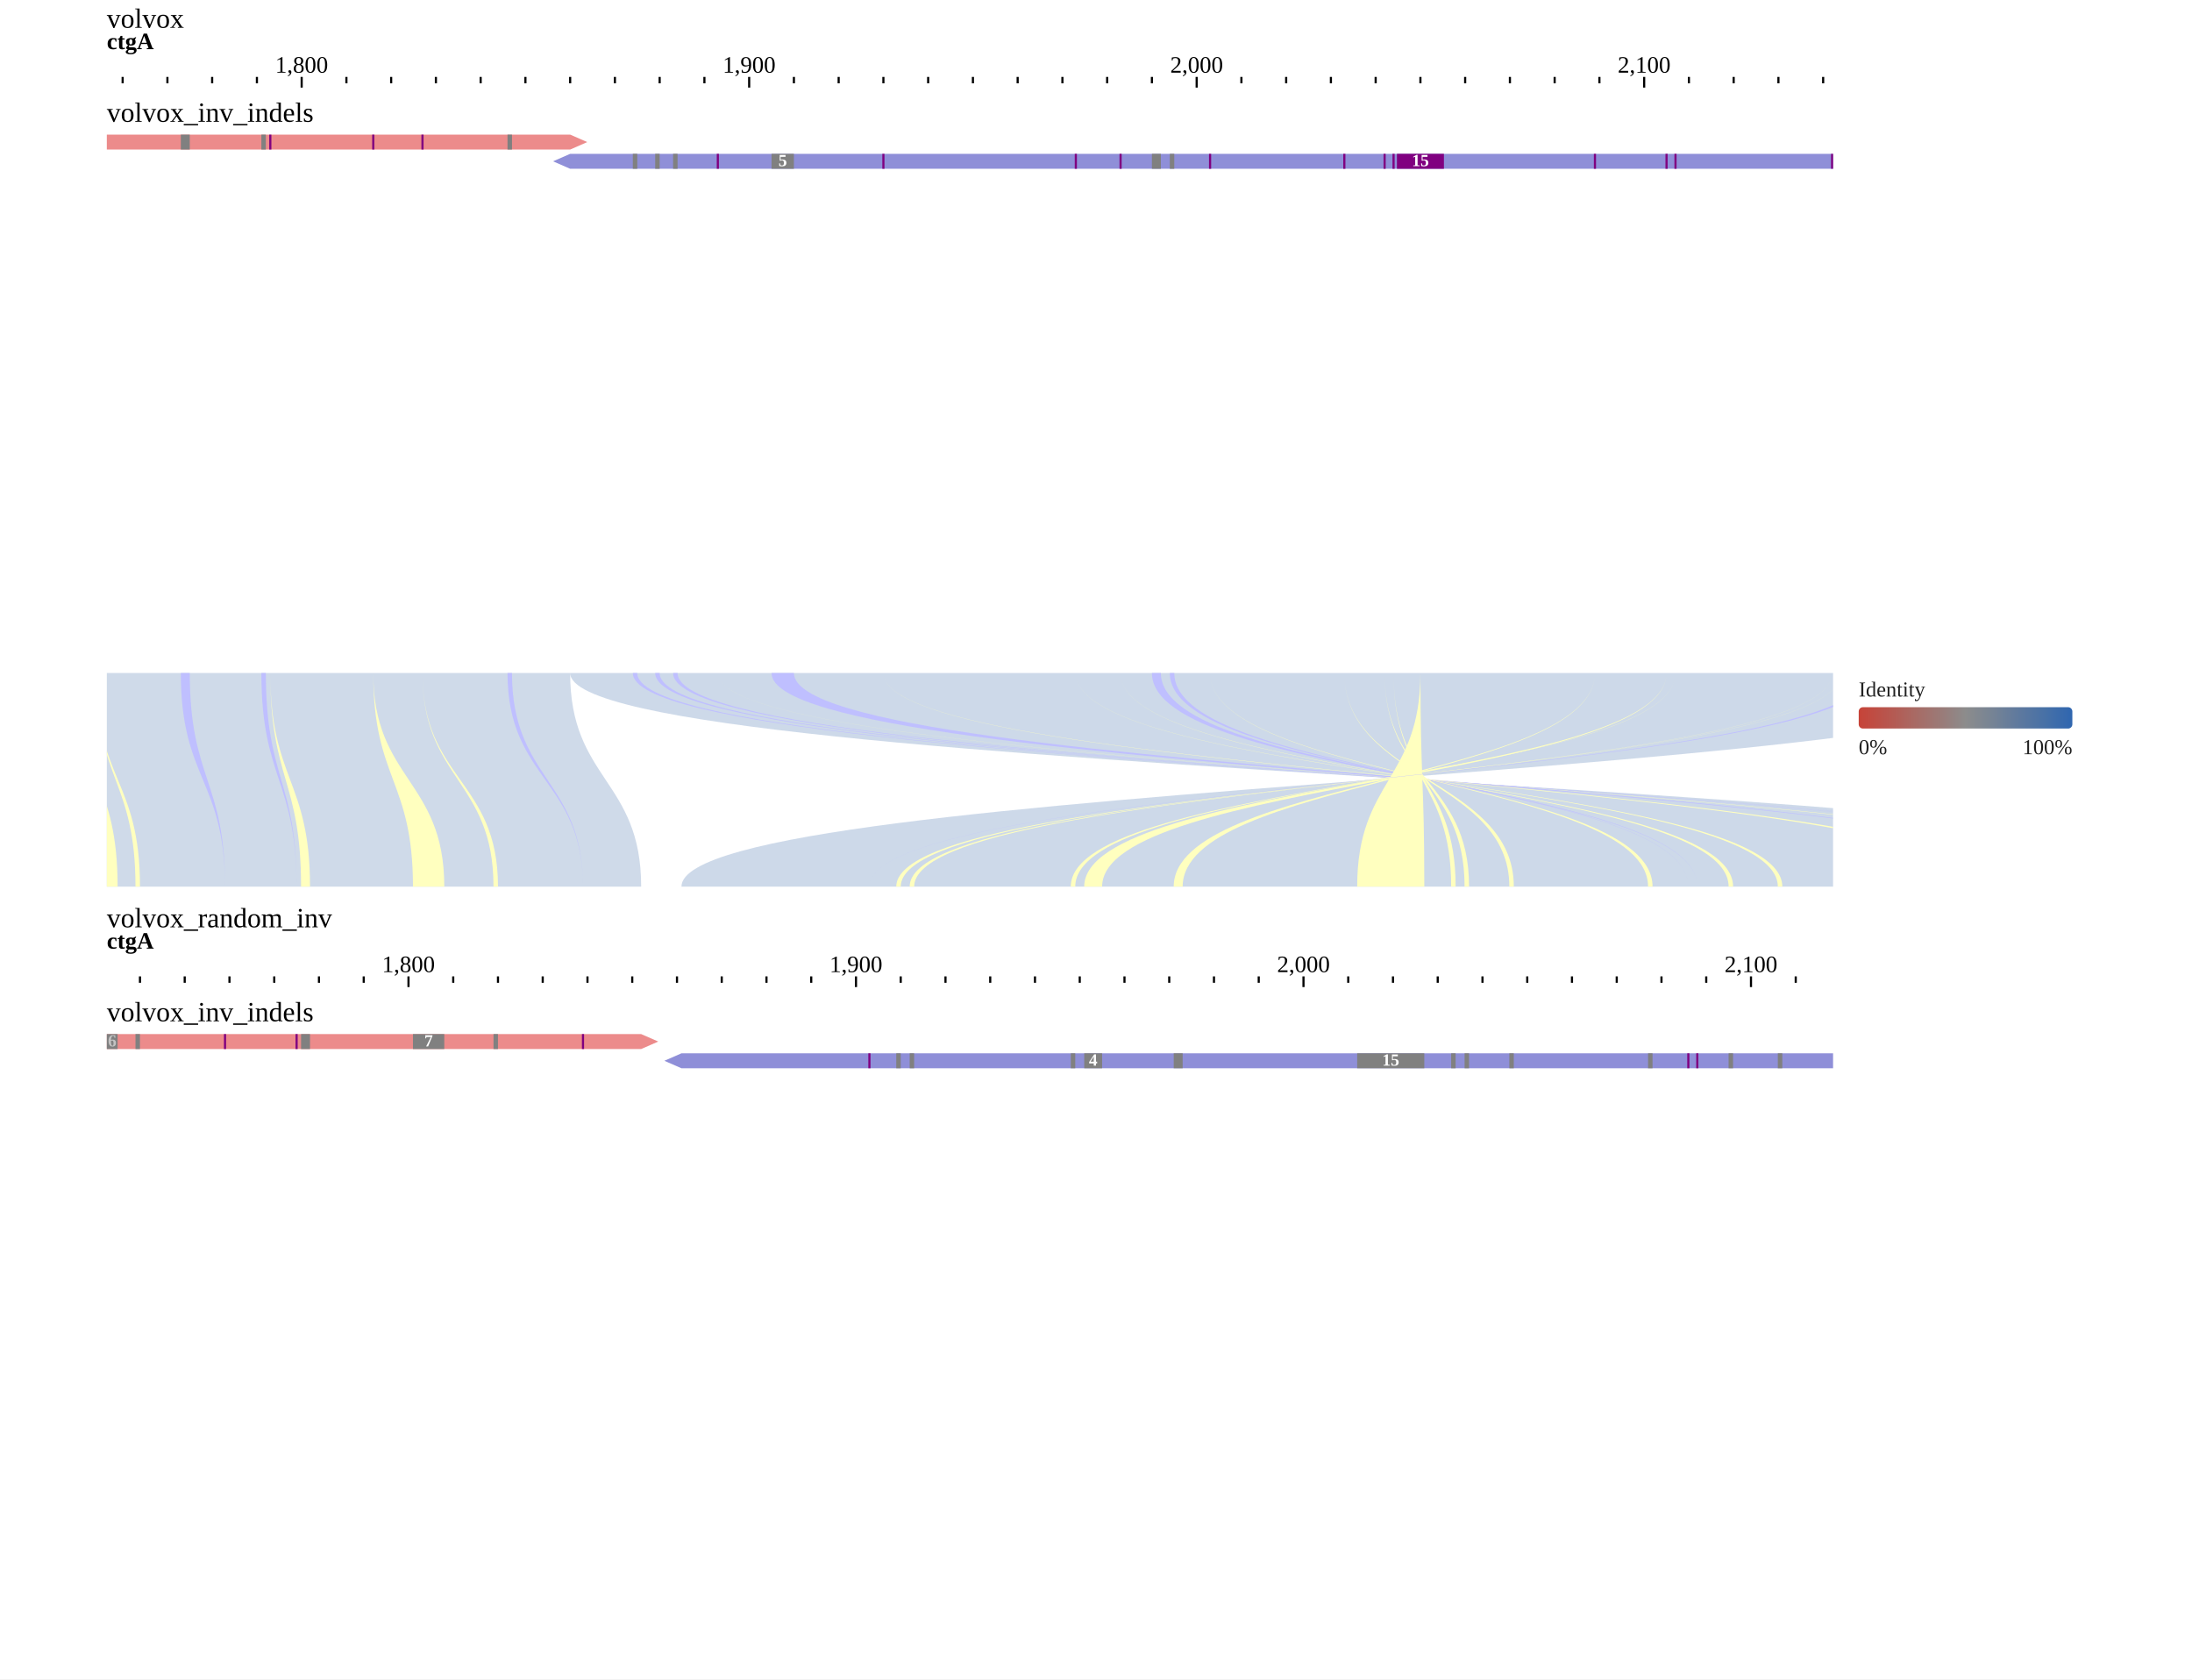
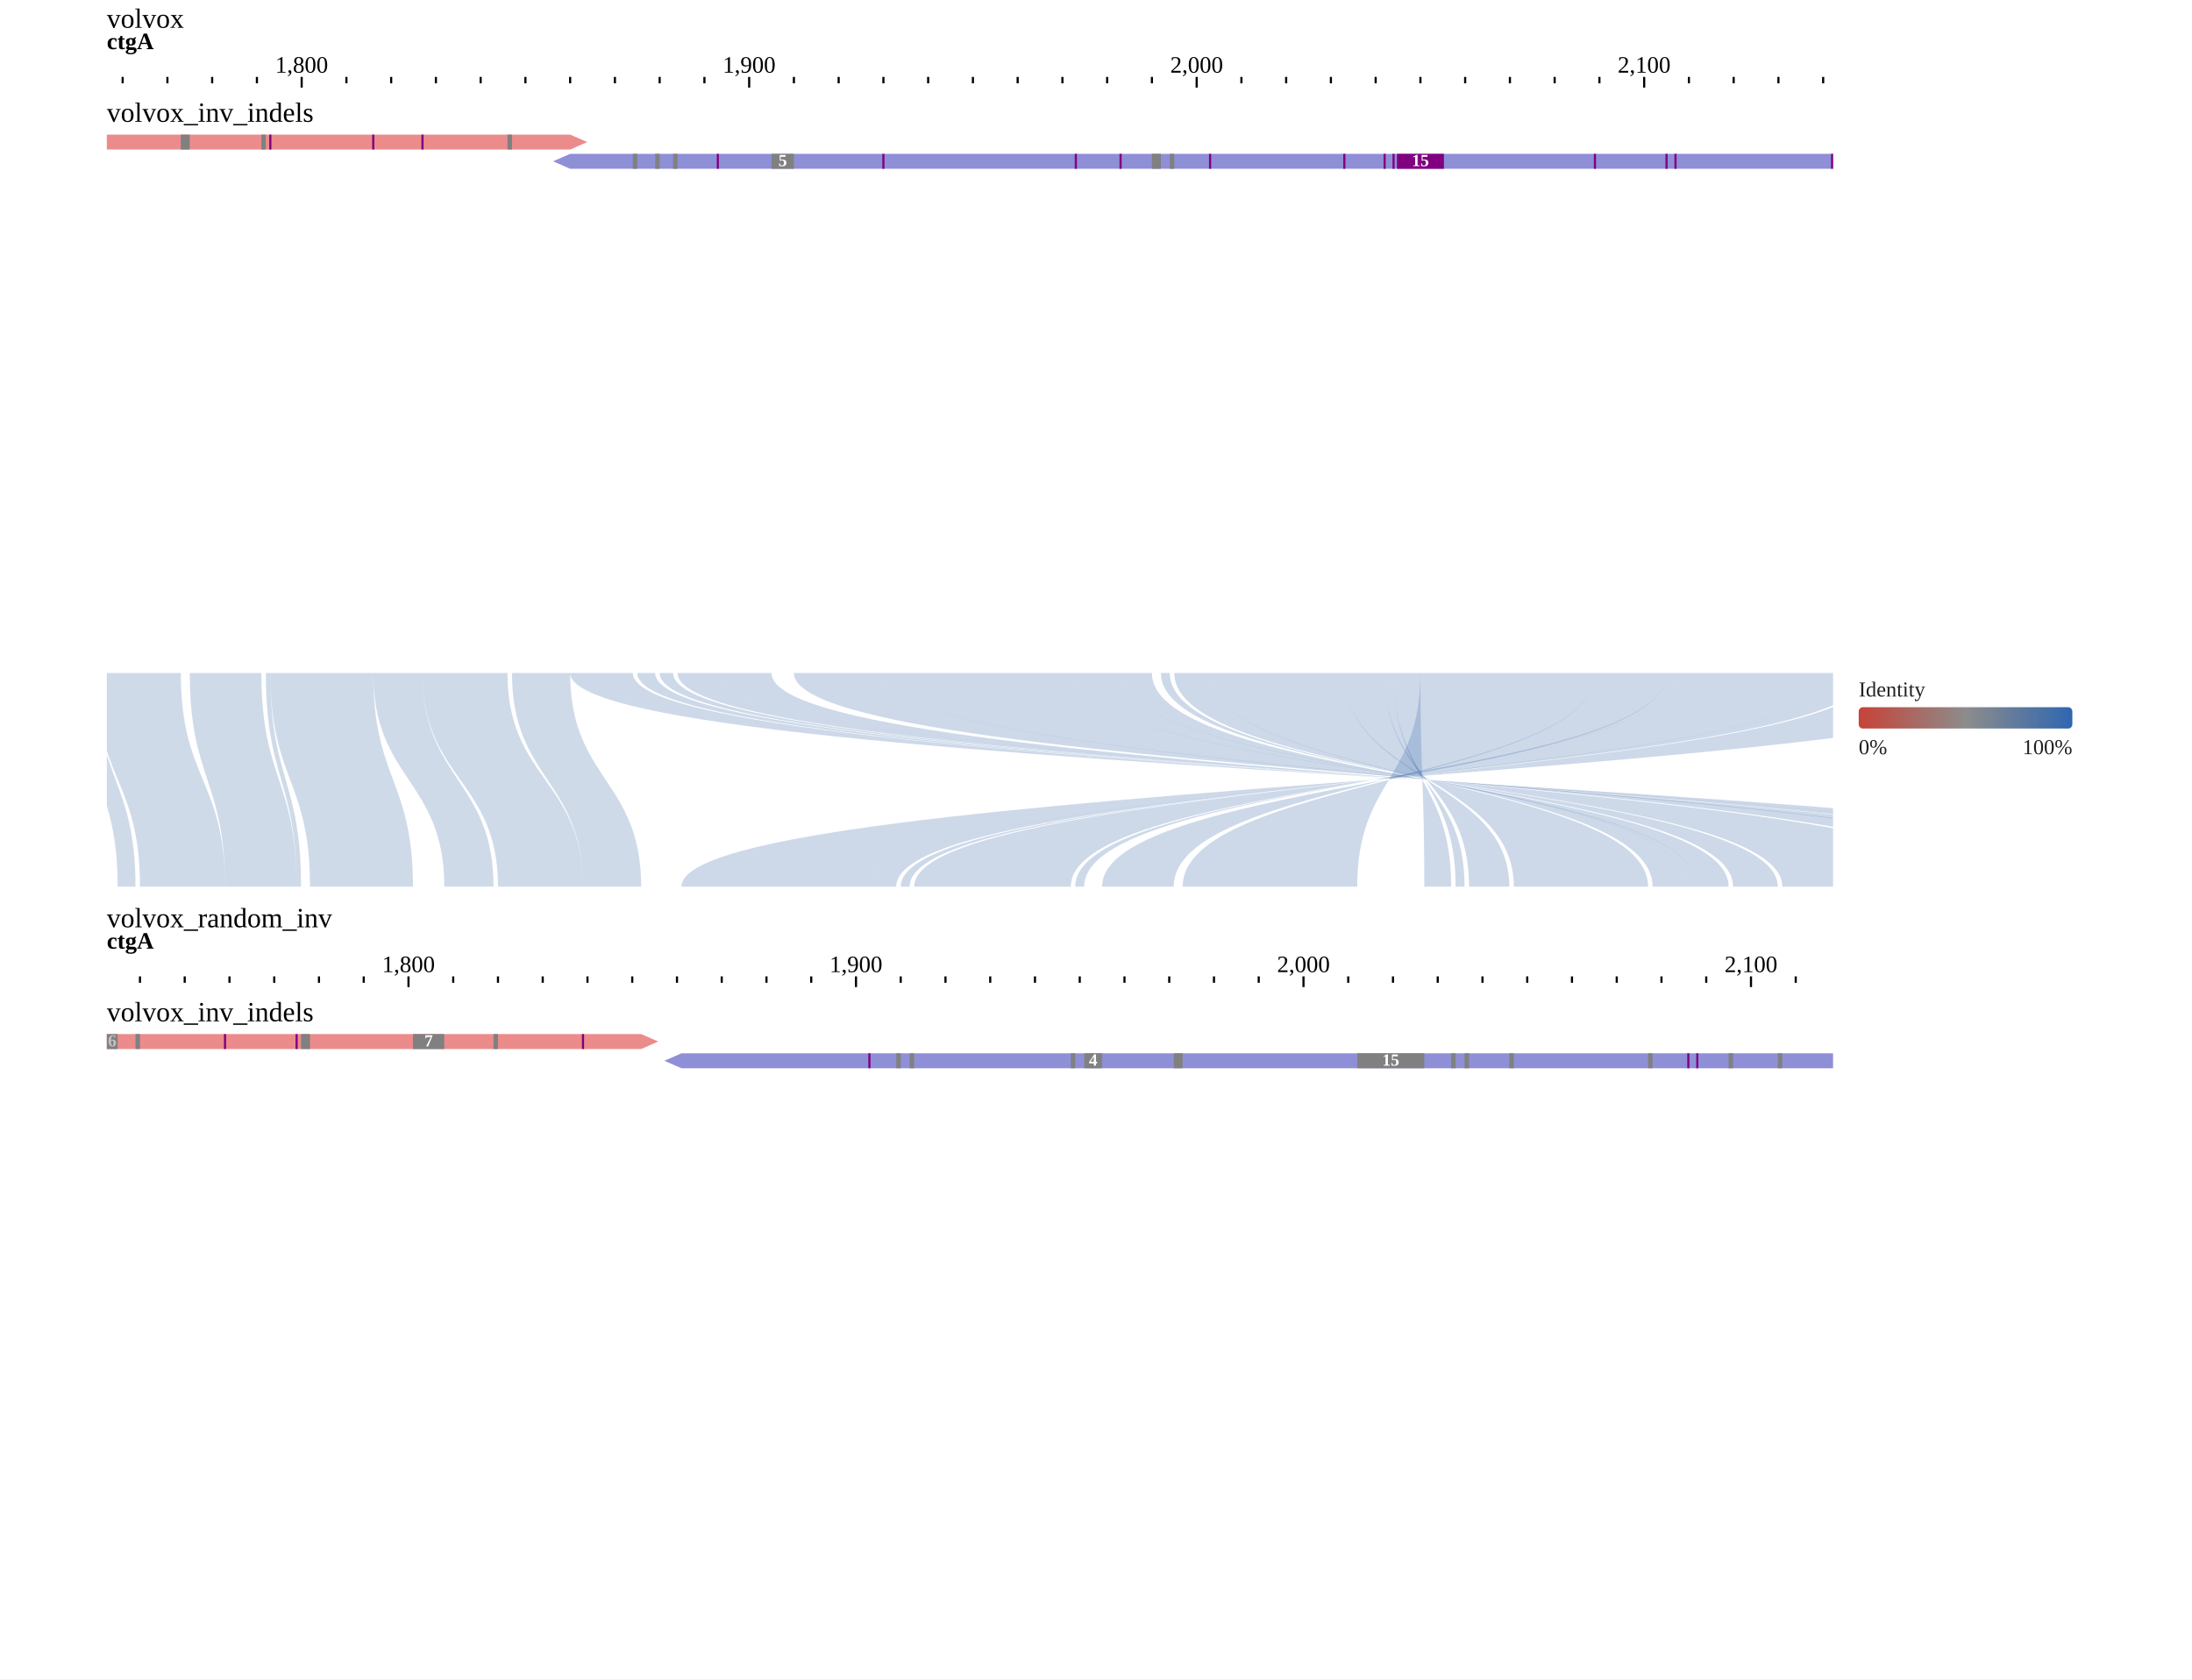
<svg xmlns="http://www.w3.org/2000/svg" width="1026" height="786" viewBox="0 0 1026 786">
  <rect width="1026" height="786" fill="#ffffff" />
  <g transform="translate(0 0)">
    <g transform="translate(50 13)">
      <g transform="translate(0)">
        <text x="0" y="0" font-size="13" fill="#000000">volvox</text>
        <defs>
          <clipPath id="ruler-clip-0-0">
            <rect x="0" y="0" width="808" height="30" />
          </clipPath>
        </defs>
        <g clip-path="url(#ruler-clip-0-0)">
          <path d="M-327.73 23V28M-118.27 23V28M91.2 23V28M300.66 23V28M510.12 23V28M719.58 23V28M929.04 23V28M-474.35 23V26M-453.4 23V26M-432.46 23V26M-411.51 23V26M-390.56 23V26M-369.62 23V26M-348.67 23V26M-306.78 23V26M-285.83 23V26M-264.89 23V26M-243.94 23V26M-223 23V26M-202.05 23V26M-181.1 23V26M-160.16 23V26M-139.21 23V26M-97.32 23V26M-76.37 23V26M-55.43 23V26M-34.48 23V26M-13.54 23V26M7.41 23V26M28.36 23V26M49.3 23V26M70.25 23V26M112.14 23V26M133.09 23V26M154.03 23V26M174.98 23V26M195.93 23V26M216.87 23V26M237.82 23V26M258.76 23V26M279.71 23V26M321.6 23V26M342.55 23V26M363.49 23V26M384.44 23V26M405.39 23V26M426.33 23V26M447.28 23V26M468.22 23V26M489.17 23V26M531.06 23V26M552.01 23V26M572.95 23V26M593.9 23V26M614.85 23V26M635.79 23V26M656.74 23V26M677.68 23V26M698.63 23V26M740.52 23V26M761.47 23V26M782.42 23V26M803.36 23V26M824.31 23V26M845.25 23V26M866.2 23V26M887.15 23V26M908.09 23V26M949.98 23V26M970.93 23V26M991.88 23V26M1012.82 23V26M1033.77 23V26M1054.71 23V26M1075.66 23V26M1096.61 23V26M1117.55 23V26" stroke-width="1" stroke="#000000" fill="none" />
          <text x="91.2" y="21" text-anchor="middle" font-size="11" fill="#000000">1,800</text>
          <text x="300.66" y="21" text-anchor="middle" font-size="11" fill="#000000">1,900</text>
          <text x="510.12" y="21" text-anchor="middle" font-size="11" fill="#000000">2,000</text>
          <text x="719.58" y="21" text-anchor="middle" font-size="11" fill="#000000">2,100</text>
          <g transform="translate(0 0)">
            <defs>
              <clipPath id="reflabel-0-0-volvox:ctgA:1528:1910:0">
                <rect x="0" y="0" width="1122.84" height="13" />
              </clipPath>
            </defs>
            <g clip-path="url(#reflabel-0-0-volvox:ctgA:1528:1910:0)">
              <text x="0" y="10" font-size="11" font-weight="bold" fill="#000000">ctgA</text>
            </g>
          </g>
        </g>
      </g>
      <g transform="translate(0 30)">
        <g transform="translate(0 0)">
          <defs>
            <clipPath id="track-clip-0-0-volvox_inv_indels">
              <rect x="-50" y="20" width="858" height="250" />
            </clipPath>
          </defs>
          <g clip-path="url(#track-clip-0-0-volvox_inv_indels)">
            <g transform="translate(0 20)">
              <defs>
                <clipPath id="display-clip-0-0-0-0">
                  <rect x="0" y="0" width="808" height="250" />
                </clipPath>
              </defs>
              <g clip-path="url(#display-clip-0-0-0-0)">
                <g>
                  <clipPath id="svgcanvas-clip-0">
                    <path d="M0,0h808v250h-808Z" />
                  </clipPath>
                  <g clip-path="url(#svgcanvas-clip-0)">
                    <clipPath id="svgcanvas-clip-1">
                      <path d="M0,0h808v18h-808Z" />
                    </clipPath>
                    <g clip-path="url(#svgcanvas-clip-1)">
                      <path d="M956.27,0L30251.42,0L30259.42,3.5L30251.42,7L956.27,7Z" fill="rgb(236,139,139)" stroke="none" />
                      <path d="M-3677,0L216.87,0L224.87,3.5L216.87,7L-3677,7Z" fill="rgb(236,139,139)" stroke="none" />
                      <path d="M914.38,9L216.87,9L208.87,12.5L216.87,16L914.38,16Z" fill="rgb(143,143,216)" stroke="none" />
                      <rect x="1090.32" y="0" width="2.09" height="7" fill="rgb(128,128,128)" />
                      <rect x="1153.16" y="0" width="4.19" height="7" fill="rgb(128,128,128)" />
                      <rect x="-340.29" y="0" width="2.09" height="7" fill="rgb(128,128,128)" />
                      <rect x="-329.82" y="0" width="2.09" height="7" fill="rgb(128,128,128)" />
                      <rect x="-292.12" y="0" width="2.09" height="7" fill="rgb(128,128,128)" />
                      <rect x="-248.13" y="0" width="2.09" height="7" fill="rgb(128,128,128)" />
                      <rect x="-220.9" y="0" width="10.47" height="7" fill="rgb(128,128,128)" />
                      <rect x="-189.48" y="0" width="2.09" height="7" fill="rgb(128,128,128)" />
                      <rect x="-183.2" y="0" width="2.09" height="7" fill="rgb(128,128,128)" />
                      <rect x="-118.27" y="0" width="2.09" height="7" fill="rgb(128,128,128)" />
                      <rect x="34.64" y="0" width="4.19" height="7" fill="rgb(128,128,128)" />
                      <rect x="72.34" y="0" width="2.09" height="7" fill="rgb(128,128,128)" />
                      <rect x="187.55" y="0" width="2.09" height="7" fill="rgb(128,128,128)" />
                      <rect x="246.2" y="9" width="2.09" height="7" fill="rgb(128,128,128)" />
                      <rect x="256.67" y="9" width="2.09" height="7" fill="rgb(128,128,128)" />
                      <rect x="265.05" y="9" width="2.09" height="7" fill="rgb(128,128,128)" />
                      <rect x="311.13" y="9" width="10.47" height="7" fill="rgb(128,128,128)" />
                      <rect x="489.17" y="9" width="4.19" height="7" fill="rgb(128,128,128)" />
                      <rect x="497.55" y="9" width="2.09" height="7" fill="rgb(128,128,128)" />
                      <rect x="824.31" y="9" width="2.09" height="7" fill="rgb(128,128,128)" />
                      <rect x="-259.1" y="0" width="1" height="7" fill="rgb(128,0,128)" />
                      <rect x="-238.16" y="0" width="1" height="7" fill="rgb(128,0,128)" />
                      <rect x="-227.68" y="0" width="1" height="7" fill="rgb(128,0,128)" />
                      <rect x="-164.85" y="0" width="1" height="7" fill="rgb(128,0,128)" />
                      <rect x="-137.62" y="0" width="1" height="7" fill="rgb(128,0,128)" />
                      <rect x="-108.29" y="0" width="1" height="7" fill="rgb(128,0,128)" />
                      <rect x="-14.04" y="0" width="1" height="7" fill="rgb(128,0,128)" />
                      <rect x="-5.66" y="0" width="1" height="7" fill="rgb(128,0,128)" />
                      <rect x="76.03" y="0" width="1" height="7" fill="rgb(128,0,128)" />
                      <rect x="124.21" y="0" width="1" height="7" fill="rgb(128,0,128)" />
                      <rect x="147.25" y="0" width="1" height="7" fill="rgb(128,0,128)" />
                      <rect x="285.49" y="9" width="1" height="7" fill="rgb(128,0,128)" />
                      <rect x="362.99" y="9" width="1" height="7" fill="rgb(128,0,128)" />
                      <rect x="453.06" y="9" width="1" height="7" fill="rgb(128,0,128)" />
                      <rect x="474.01" y="9" width="1" height="7" fill="rgb(128,0,128)" />
                      <rect x="515.9" y="9" width="1" height="7" fill="rgb(128,0,128)" />
                      <rect x="578.74" y="9" width="1" height="7" fill="rgb(128,0,128)" />
                      <rect x="597.59" y="9" width="1" height="7" fill="rgb(128,0,128)" />
                      <rect x="601.78" y="9" width="1" height="7" fill="rgb(128,0,128)" />
                      <rect x="603.85" y="9" width="22" height="7" fill="rgb(128,0,128)" />
                      <rect x="696.04" y="9" width="1" height="7" fill="rgb(128,0,128)" />
                      <rect x="729.55" y="9" width="1" height="7" fill="rgb(128,0,128)" />
                      <rect x="733.74" y="9" width="1" height="7" fill="rgb(128,0,128)" />
                      <rect x="807.05" y="9" width="1" height="7" fill="rgb(128,0,128)" />
                      <rect x="811.24" y="9" width="1" height="7" fill="rgb(128,0,128)" />
                      <rect x="976.71" y="0" width="1" height="7" fill="rgb(128,0,128)" />
                      <rect x="985.09" y="0" width="1" height="7" fill="rgb(128,0,128)" />
                      <rect x="1029.08" y="0" width="1" height="7" fill="rgb(128,0,128)" />
                      <rect x="1050.02" y="0" width="1" height="7" fill="rgb(128,0,128)" />
                      <rect x="1079.35" y="0" width="1" height="7" fill="rgb(128,0,128)" />
                      <rect x="1175.7" y="0" width="1" height="7" fill="rgb(128,0,128)" />
                      <rect x="1207.12" y="0" width="1" height="7" fill="rgb(128,0,128)" />
                    </g>
                  </g>
                  <text x="316.37" y="12.5" fill="#fff" font-size="8" font-weight="bold" text-anchor="middle" dominant-baseline="middle">5</text>
                  <text x="614.85" y="12.5" fill="#fff" font-size="8" font-weight="bold" text-anchor="middle" dominant-baseline="middle">15</text>
                </g>
              </g>
            </g>
          </g>
          <text x="0" y="14" font-size="13" fill="#000000">volvox_inv_indels</text>
        </g>
      </g>
      <g transform="translate(0 30)">
        <defs>
          <clipPath id="highlight-clip-0-0">
            <rect x="0" y="0" width="808" height="272" />
          </clipPath>
        </defs>
        <g clip-path="url(#highlight-clip-0-0)" />
      </g>
    </g>
  </g>
  <g transform="translate(0 315)">
    <g transform="translate(50 0)">
      <defs>
        <clipPath id="synclip-0-0">
          <rect x="0" y="0" width="808" height="100" />
        </clipPath>
      </defs>
      <g clip-path="url(#synclip-0-0)">
        <rect width="808" height="100" fill="#fff" />
        <g>
          <g>
-             <path d="M-3677,0C-3677,50 -3620.72,50 -3620.72,100L250.11,100C250.11,50 216.87,50 216.87,0Z" fill="rgb(64,109,170)" fill-opacity="0.25" stroke="none" />
-             <path d="M-13.54,0C-13.54,50 -7.52,50 -7.52,100L5.05,100C5.05,50 -13.54,50 -13.54,0Z" fill="rgb(255,255,191)" stroke="none" />
-             <path d="M-5.16,0C-5.16,50 13.42,50 13.42,100L15.52,100C15.52,50 -5.16,50 -5.16,0Z" fill="rgb(255,255,191)" stroke="none" />
-             <path d="M34.64,0C34.64,50 55.32,50 55.32,100L55.32,100C55.32,50 38.83,50 38.83,0Z" fill="rgb(191,191,255)" stroke="none" />
-             <path d="M72.34,0C72.34,50 88.83,50 88.83,100L88.83,100C88.83,50 74.44,50 74.44,0Z" fill="rgb(191,191,255)" stroke="none" />
-             <path d="M76.53,0C76.53,50 90.92,50 90.92,100L95.11,100C95.11,50 76.53,50 76.53,0Z" fill="rgb(255,255,191)" stroke="none" />
-             <path d="M124.71,0C124.71,50 143.29,50 143.29,100L157.95,100C157.95,50 124.71,50 124.71,0Z" fill="rgb(255,255,191)" stroke="none" />
-             <path d="M147.75,0C147.75,50 180.99,50 180.99,100L183.09,100C183.09,50 147.75,50 147.75,0Z" fill="rgb(255,255,191)" stroke="none" />
-             <path d="M187.55,0C187.55,50 222.88,50 222.88,100L222.88,100C222.88,50 189.64,50 189.64,0Z" fill="rgb(191,191,255)" stroke="none" />
-             <path d="M914.38,0C914.38,50 268.97,50 268.97,100L1010.46,100C1010.46,50 216.87,50 216.87,0Z" fill="rgb(59,107,171)" fill-opacity="0.25" stroke="none" />
-             <path d="M246.2,0C246.2,50 981.13,50 981.13,100L981.13,100C981.13,50 248.29,50 248.29,0Z" fill="rgb(191,191,255)" stroke="none" />
-             <path d="M256.67,0C256.67,50 972.75,50 972.75,100L972.75,100C972.75,50 258.76,50 258.76,0Z" fill="rgb(191,191,255)" stroke="none" />
-             <path d="M265.05,0C265.05,50 966.47,50 966.47,100L966.47,100C966.47,50 267.14,50 267.14,0Z" fill="rgb(191,191,255)" stroke="none" />
-             <path d="M285.99,0C285.99,50 947.62,50 947.62,100L945.52,100C945.52,50 285.99,50 285.99,0Z" fill="rgb(255,255,191)" stroke="none" />
-             <path d="M311.13,0C311.13,50 920.39,50 920.39,100L920.39,100C920.39,50 321.6,50 321.6,0Z" fill="rgb(191,191,255)" stroke="none" />
-             <path d="M363.49,0C363.49,50 878.5,50 878.5,100L874.31,100C874.31,50 363.49,50 363.49,0Z" fill="rgb(255,255,191)" stroke="none" />
-             <path d="M453.56,0C453.56,50 784.24,50 784.24,100L782.14,100C782.14,50 453.56,50 453.56,0Z" fill="rgb(255,255,191)" stroke="none" />
-             <path d="M474.51,0C474.51,50 761.2,50 761.2,100L759.1,100C759.1,50 474.51,50 474.51,0Z" fill="rgb(255,255,191)" stroke="none" />
-             <path d="M489.17,0C489.17,50 744.44,50 744.44,100L744.44,100C744.44,50 493.36,50 493.36,0Z" fill="rgb(191,191,255)" stroke="none" />
-             <path d="M497.55,0C497.55,50 740.25,50 740.25,100L740.25,100C740.25,50 499.64,50 499.64,0Z" fill="rgb(191,191,255)" stroke="none" />
-             <path d="M516.4,0C516.4,50 723.5,50 723.5,100L721.4,100C721.4,50 516.4,50 516.4,0Z" fill="rgb(255,255,191)" stroke="none" />
-             <path d="M579.24,0C579.24,50 658.56,50 658.56,100L656.47,100C656.47,50 579.24,50 579.24,0Z" fill="rgb(255,255,191)" stroke="none" />
-             <path d="M598.09,0C598.09,50 637.62,50 637.62,100L635.52,100C635.52,50 598.09,50 598.09,0Z" fill="rgb(255,255,191)" stroke="none" />
-             <path d="M602.28,0C602.28,50 631.33,50 631.33,100L629.24,100C629.24,50 602.28,50 602.28,0Z" fill="rgb(255,255,191)" stroke="none" />
-             <path d="M614.85,0C614.85,50 616.67,50 616.67,100L585.25,100C585.25,50 614.85,50 614.85,0Z" fill="rgb(255,255,191)" stroke="none" />
-             <path d="M696.54,0C696.54,50 503.56,50 503.56,100L499.37,100C499.37,50 696.54,50 696.54,0Z" fill="rgb(255,255,191)" stroke="none" />
-             <path d="M730.05,0C730.05,50 465.86,50 465.86,100L457.48,100C457.48,50 730.05,50 730.05,0Z" fill="rgb(255,255,191)" stroke="none" />
-             <path d="M734.24,0C734.24,50 453.29,50 453.29,100L451.2,100C451.2,50 734.24,50 734.24,0Z" fill="rgb(255,255,191)" stroke="none" />
-             <path d="M807.55,0C807.55,50 377.89,50 377.89,100L375.79,100C375.79,50 807.55,50 807.55,0Z" fill="rgb(255,255,191)" stroke="none" />
-             <path d="M811.74,0C811.74,50 371.6,50 371.6,100L369.51,100C369.51,50 811.74,50 811.74,0Z" fill="rgb(255,255,191)" stroke="none" />
-             <path d="M824.31,0C824.31,50 356.94,50 356.94,100L356.94,100C356.94,50 826.4,50 826.4,0Z" fill="rgb(191,191,255)" stroke="none" />
+             <path d="M-13.54,0C-13.54,50 5.05,50 5.05,100L13.42,100C13.42,50 -5.16,50 -5.16,0Z" fill="rgb(64,109,170)" fill-opacity="0.25" stroke="none" />
+             <path d="M-5.16,0C-5.16,50 15.52,50 15.52,100L55.32,100C55.32,50 34.64,50 34.64,0Z" fill="rgb(64,109,170)" fill-opacity="0.25" stroke="none" />
+             <path d="M38.83,0C38.83,50 55.32,50 55.32,100L88.83,100C88.83,50 72.34,50 72.34,0Z" fill="rgb(64,109,170)" fill-opacity="0.25" stroke="none" />
+             <path d="M74.44,0C74.44,50 88.83,50 88.83,100L90.92,100C90.92,50 76.53,50 76.53,0Z" fill="rgb(64,109,170)" fill-opacity="0.25" stroke="none" />
+             <path d="M76.53,0C76.53,50 95.11,50 95.11,100L143.29,100C143.29,50 124.71,50 124.71,0Z" fill="rgb(64,109,170)" fill-opacity="0.25" stroke="none" />
+             <path d="M124.71,0C124.71,50 157.95,50 157.95,100L180.99,100C180.99,50 147.75,50 147.75,0Z" fill="rgb(64,109,170)" fill-opacity="0.25" stroke="none" />
+             <path d="M147.75,0C147.75,50 183.09,50 183.09,100L222.88,100C222.88,50 187.55,50 187.55,0Z" fill="rgb(64,109,170)" fill-opacity="0.25" stroke="none" />
+             <path d="M189.64,0C189.64,50 222.88,50 222.88,100L250.11,100C250.11,50 216.87,50 216.87,0Z" fill="rgb(64,109,170)" fill-opacity="0.25" stroke="none" />
+             <path d="M216.87,0C216.87,50 1010.46,50 1010.46,100L981.13,100C981.13,50 246.2,50 246.2,0Z" fill="rgb(59,107,171)" fill-opacity="0.25" stroke="none" />
+             <path d="M248.29,0C248.29,50 981.13,50 981.13,100L972.75,100C972.75,50 256.67,50 256.67,0Z" fill="rgb(59,107,171)" fill-opacity="0.25" stroke="none" />
+             <path d="M258.76,0C258.76,50 972.75,50 972.75,100L966.47,100C966.47,50 265.05,50 265.05,0Z" fill="rgb(59,107,171)" fill-opacity="0.25" stroke="none" />
+             <path d="M267.14,0C267.14,50 966.47,50 966.47,100L947.62,100C947.62,50 285.99,50 285.99,0Z" fill="rgb(59,107,171)" fill-opacity="0.25" stroke="none" />
+             <path d="M285.99,0C285.99,50 945.52,50 945.52,100L920.39,100C920.39,50 311.13,50 311.13,0Z" fill="rgb(59,107,171)" fill-opacity="0.25" stroke="none" />
+             <path d="M321.6,0C321.6,50 920.39,50 920.39,100L878.5,100C878.5,50 363.49,50 363.49,0Z" fill="rgb(59,107,171)" fill-opacity="0.25" stroke="none" />
+             <path d="M363.49,0C363.49,50 874.31,50 874.31,100L784.24,100C784.24,50 453.56,50 453.56,0Z" fill="rgb(59,107,171)" fill-opacity="0.25" stroke="none" />
+             <path d="M453.56,0C453.56,50 782.14,50 782.14,100L761.2,100C761.2,50 474.51,50 474.51,0Z" fill="rgb(59,107,171)" fill-opacity="0.25" stroke="none" />
+             <path d="M474.51,0C474.51,50 759.1,50 759.1,100L744.44,100C744.44,50 489.17,50 489.17,0Z" fill="rgb(59,107,171)" fill-opacity="0.25" stroke="none" />
+             <path d="M493.36,0C493.36,50 744.44,50 744.44,100L740.25,100C740.25,50 497.55,50 497.55,0Z" fill="rgb(59,107,171)" fill-opacity="0.25" stroke="none" />
+             <path d="M499.64,0C499.64,50 740.25,50 740.25,100L723.5,100C723.5,50 516.4,50 516.4,0Z" fill="rgb(59,107,171)" fill-opacity="0.25" stroke="none" />
+             <path d="M516.4,0C516.4,50 721.4,50 721.4,100L658.56,100C658.56,50 579.24,50 579.24,0Z" fill="rgb(59,107,171)" fill-opacity="0.25" stroke="none" />
+             <path d="M579.24,0C579.24,50 656.47,50 656.47,100L637.62,100C637.62,50 598.09,50 598.09,0Z" fill="rgb(59,107,171)" fill-opacity="0.25" stroke="none" />
+             <path d="M598.09,0C598.09,50 635.52,50 635.52,100L631.33,100C631.33,50 602.28,50 602.28,0Z" fill="rgb(59,107,171)" fill-opacity="0.25" stroke="none" />
+             <path d="M602.28,0C602.28,50 629.24,50 629.24,100L616.67,100C616.67,50 614.85,50 614.85,0Z" fill="rgb(59,107,171)" fill-opacity="0.25" stroke="none" />
+             <path d="M614.85,0C614.85,50 585.25,50 585.25,100L503.56,100C503.56,50 696.54,50 696.54,0Z" fill="rgb(59,107,171)" fill-opacity="0.25" stroke="none" />
+             <path d="M696.54,0C696.54,50 499.37,50 499.37,100L465.86,100C465.86,50 730.05,50 730.05,0Z" fill="rgb(59,107,171)" fill-opacity="0.25" stroke="none" />
+             <path d="M730.05,0C730.05,50 457.48,50 457.48,100L453.29,100C453.29,50 734.24,50 734.24,0Z" fill="rgb(59,107,171)" fill-opacity="0.25" stroke="none" />
+             <path d="M734.24,0C734.24,50 451.2,50 451.2,100L377.89,100C377.89,50 807.55,50 807.55,0Z" fill="rgb(59,107,171)" fill-opacity="0.25" stroke="none" />
+             <path d="M807.55,0C807.55,50 375.79,50 375.79,100L371.6,100C371.6,50 811.74,50 811.74,0Z" fill="rgb(59,107,171)" fill-opacity="0.25" stroke="none" />
+             <path d="M811.74,0C811.74,50 369.51,50 369.51,100L356.94,100C356.94,50 824.31,50 824.31,0Z" fill="rgb(59,107,171)" fill-opacity="0.25" stroke="none" />
+             <path d="M826.4,0C826.4,50 356.94,50 356.94,100L268.97,100C268.97,50 914.38,50 914.38,0Z" fill="rgb(59,107,171)" fill-opacity="0.25" stroke="none" />
          </g>
        </g>
      </g>
      <g transform="translate(818 0)" data-testid="color-legend">
        <g transform="translate(0 0)">
          <rect x="0" y="0" width="108" height="42" fill="rgb(255,255,255)" fill-opacity="0.95" />
          <text x="2" y="11" font-size="10" fill="rgb(0,0,0)" fill-opacity="0.87">Identity</text>
          <defs>
            <linearGradient id="legend-0-identity-0" x1="0%" y1="0%" x2="100%" y2="0%">
              <stop offset="0" style="stop-color: rgb(199, 67, 56); stop-opacity: 1;" />
              <stop offset="0.13" style="stop-color: rgb(184, 85, 77); stop-opacity: 1;" />
              <stop offset="0.25" style="stop-color: rgb(170, 104, 98); stop-opacity: 1;" />
              <stop offset="0.38" style="stop-color: rgb(155, 122, 119); stop-opacity: 1;" />
              <stop offset="0.5" style="stop-color: rgb(140, 140, 140); stop-opacity: 1;" />
              <stop offset="0.63" style="stop-color: rgb(117, 131, 149); stop-opacity: 1;" />
              <stop offset="0.75" style="stop-color: rgb(94, 121, 158); stop-opacity: 1;" />
              <stop offset="0.88" style="stop-color: rgb(70, 112, 167); stop-opacity: 1;" />
              <stop offset="1" style="stop-color: rgb(47, 102, 176); stop-opacity: 1;" />
            </linearGradient>
          </defs>
          <rect x="2" y="16" width="100" height="10" fill="url(#legend-0-identity-0)" rx="2" />
          <text x="2" y="38" font-size="10" fill="rgb(0,0,0)" fill-opacity="0.87">0%</text>
          <text x="102" y="38" font-size="10" fill="rgb(0,0,0)" text-anchor="end" fill-opacity="0.87">100%</text>
        </g>
      </g>
    </g>
  </g>
  <g transform="translate(0 415)">
    <g transform="translate(50 19)">
      <g transform="translate(0)">
        <text x="0" y="0" font-size="13" fill="#000000">volvox_random_inv</text>
        <defs>
          <clipPath id="ruler-clip-0-1">
            <rect x="0" y="0" width="808" height="30" />
          </clipPath>
        </defs>
        <g clip-path="url(#ruler-clip-0-1)">
          <path d="M-277.73 23V28M-68.27 23V28M141.2 23V28M350.66 23V28M560.12 23V28M769.58 23V28M979.04 23V28M-424.35 23V26M-403.4 23V26M-382.46 23V26M-361.51 23V26M-340.56 23V26M-319.62 23V26M-298.67 23V26M-256.78 23V26M-235.83 23V26M-214.89 23V26M-193.94 23V26M-173 23V26M-152.05 23V26M-131.1 23V26M-110.16 23V26M-89.21 23V26M-47.32 23V26M-26.37 23V26M-5.43 23V26M15.52 23V26M36.46 23V26M57.41 23V26M78.36 23V26M99.3 23V26M120.25 23V26M162.14 23V26M183.09 23V26M204.03 23V26M224.98 23V26M245.93 23V26M266.87 23V26M287.82 23V26M308.76 23V26M329.71 23V26M371.6 23V26M392.55 23V26M413.49 23V26M434.44 23V26M455.39 23V26M476.33 23V26M497.28 23V26M518.22 23V26M539.17 23V26M581.06 23V26M602.01 23V26M622.95 23V26M643.9 23V26M664.85 23V26M685.79 23V26M706.74 23V26M727.68 23V26M748.63 23V26M790.52 23V26M811.47 23V26M832.42 23V26M853.36 23V26M874.31 23V26M895.25 23V26M916.2 23V26M937.15 23V26M958.09 23V26M999.98 23V26M1020.93 23V26M1041.88 23V26M1062.82 23V26M1083.77 23V26M1104.71 23V26M1125.66 23V26M1146.61 23V26M1167.55 23V26" stroke-width="1" stroke="#000000" fill="none" />
          <text x="141.2" y="21" text-anchor="middle" font-size="11" fill="#000000">1,800</text>
          <text x="350.66" y="21" text-anchor="middle" font-size="11" fill="#000000">1,900</text>
          <text x="560.12" y="21" text-anchor="middle" font-size="11" fill="#000000">2,000</text>
          <text x="769.58" y="21" text-anchor="middle" font-size="11" fill="#000000">2,100</text>
          <g transform="translate(0 0)">
            <defs>
              <clipPath id="reflabel-0-1-volvox_random_inv:ctgA:1528:1910:0">
                <rect x="0" y="0" width="1172.84" height="13" />
              </clipPath>
            </defs>
            <g clip-path="url(#reflabel-0-1-volvox_random_inv:ctgA:1528:1910:0)">
              <text x="0" y="10" font-size="11" font-weight="bold" fill="#000000">ctgA</text>
            </g>
          </g>
        </g>
      </g>
      <g transform="translate(0 30)">
        <g transform="translate(0 0)">
          <defs>
            <clipPath id="track-clip-0-1-volvox_inv_indels">
              <rect x="-50" y="20" width="858" height="250" />
            </clipPath>
          </defs>
          <g clip-path="url(#track-clip-0-1-volvox_inv_indels)">
            <g transform="translate(0 20)">
              <defs>
                <clipPath id="display-clip-0-1-0-0">
                  <rect x="0" y="0" width="808" height="250" />
                </clipPath>
              </defs>
              <g clip-path="url(#display-clip-0-1-0-0)">
                <g>
                  <clipPath id="svgcanvas-clip-2">
                    <path d="M0,0h808v250h-808Z" />
                  </clipPath>
                  <g clip-path="url(#svgcanvas-clip-2)">
                    <clipPath id="svgcanvas-clip-3">
                      <path d="M0,0h808v18h-808Z" />
                    </clipPath>
                    <g clip-path="url(#svgcanvas-clip-3)">
                      <path d="M1010.46,0L29729.59,0L29737.59,3.5L29729.59,7L1010.46,7Z" fill="rgb(236,139,139)" stroke="none" />
                      <path d="M-3620.72,0L250.11,0L258.11,3.5L250.11,7L-3620.72,7Z" fill="rgb(236,139,139)" stroke="none" />
                      <path d="M1010.46,9L268.97,9L260.97,12.5L268.97,16L1010.46,16Z" fill="rgb(143,143,216)" stroke="none" />
                      <rect x="1031.4" y="0" width="2.09" height="7" fill="rgb(128,128,128)" />
                      <rect x="1041.88" y="0" width="4.19" height="7" fill="rgb(128,128,128)" />
                      <rect x="1090.05" y="0" width="2.09" height="7" fill="rgb(128,128,128)" />
                      <rect x="1113.09" y="0" width="2.09" height="7" fill="rgb(128,128,128)" />
                      <rect x="1144.51" y="0" width="2.09" height="7" fill="rgb(128,128,128)" />
                      <rect x="-267.25" y="0" width="2.09" height="7" fill="rgb(128,128,128)" />
                      <rect x="-246.31" y="0" width="2.09" height="7" fill="rgb(128,128,128)" />
                      <rect x="-233.74" y="0" width="2.09" height="7" fill="rgb(128,128,128)" />
                      <rect x="-183.47" y="0" width="14.66" height="7" fill="rgb(128,128,128)" />
                      <rect x="-141.58" y="0" width="10.47" height="7" fill="rgb(128,128,128)" />
                      <rect x="-103.87" y="0" width="2.09" height="7" fill="rgb(128,128,128)" />
                      <rect x="-7.52" y="0" width="12.57" height="7" fill="rgb(128,128,128)" />
                      <rect x="13.42" y="0" width="2.09" height="7" fill="rgb(128,128,128)" />
                      <rect x="90.92" y="0" width="4.19" height="7" fill="rgb(128,128,128)" />
                      <rect x="143.29" y="0" width="14.66" height="7" fill="rgb(128,128,128)" />
                      <rect x="180.99" y="0" width="2.09" height="7" fill="rgb(128,128,128)" />
                      <rect x="369.51" y="9" width="2.09" height="7" fill="rgb(128,128,128)" />
                      <rect x="375.79" y="9" width="2.09" height="7" fill="rgb(128,128,128)" />
                      <rect x="451.2" y="9" width="2.09" height="7" fill="rgb(128,128,128)" />
                      <rect x="457.48" y="9" width="8.38" height="7" fill="rgb(128,128,128)" />
                      <rect x="499.37" y="9" width="4.19" height="7" fill="rgb(128,128,128)" />
                      <rect x="585.25" y="9" width="31.42" height="7" fill="rgb(128,128,128)" />
                      <rect x="629.24" y="9" width="2.09" height="7" fill="rgb(128,128,128)" />
                      <rect x="635.52" y="9" width="2.09" height="7" fill="rgb(128,128,128)" />
                      <rect x="656.47" y="9" width="2.09" height="7" fill="rgb(128,128,128)" />
                      <rect x="721.4" y="9" width="2.09" height="7" fill="rgb(128,128,128)" />
                      <rect x="759.1" y="9" width="2.09" height="7" fill="rgb(128,128,128)" />
                      <rect x="782.14" y="9" width="2.09" height="7" fill="rgb(128,128,128)" />
                      <rect x="874.31" y="9" width="4.19" height="7" fill="rgb(128,128,128)" />
                      <rect x="945.52" y="9" width="2.09" height="7" fill="rgb(128,128,128)" />
                      <rect x="-343.16" y="0" width="1" height="7" fill="rgb(128,0,128)" />
                      <rect x="-334.78" y="0" width="1" height="7" fill="rgb(128,0,128)" />
                      <rect x="-299.17" y="0" width="1" height="7" fill="rgb(128,0,128)" />
                      <rect x="-255.19" y="0" width="1" height="7" fill="rgb(128,0,128)" />
                      <rect x="-225.86" y="0" width="1" height="7" fill="rgb(128,0,128)" />
                      <rect x="-204.91" y="0" width="1" height="7" fill="rgb(128,0,128)" />
                      <rect x="-200.73" y="0" width="1" height="7" fill="rgb(128,0,128)" />
                      <rect x="-112.75" y="0" width="1" height="7" fill="rgb(128,0,128)" />
                      <rect x="54.82" y="0" width="1" height="7" fill="rgb(128,0,128)" />
                      <rect x="88.33" y="0" width="1" height="7" fill="rgb(128,0,128)" />
                      <rect x="222.38" y="0" width="1" height="7" fill="rgb(128,0,128)" />
                      <rect x="356.44" y="9" width="1" height="7" fill="rgb(128,0,128)" />
                      <rect x="739.75" y="9" width="1" height="7" fill="rgb(128,0,128)" />
                      <rect x="743.94" y="9" width="1" height="7" fill="rgb(128,0,128)" />
                      <rect x="919.89" y="9" width="1" height="7" fill="rgb(128,0,128)" />
                      <rect x="965.97" y="9" width="1" height="7" fill="rgb(128,0,128)" />
                      <rect x="972.25" y="9" width="1" height="7" fill="rgb(128,0,128)" />
                      <rect x="980.63" y="9" width="1" height="7" fill="rgb(128,0,128)" />
                      <rect x="1156.58" y="0" width="1" height="7" fill="rgb(128,0,128)" />
                    </g>
                  </g>
                  <text x="2.52" y="3.5" fill="rgb(255,255,255)" fill-opacity="0.526" font-size="8" font-weight="bold" text-anchor="middle" dominant-baseline="middle">6</text>
                  <text x="150.62" y="3.5" fill="#fff" font-size="8" font-weight="bold" text-anchor="middle" dominant-baseline="middle">7</text>
                  <text x="461.67" y="12.5" fill="rgb(255,255,255)" fill-opacity="0.983" font-size="8" font-weight="bold" text-anchor="middle" dominant-baseline="middle">4</text>
                  <text x="600.96" y="12.5" fill="#fff" font-size="8" font-weight="bold" text-anchor="middle" dominant-baseline="middle">15</text>
                </g>
              </g>
            </g>
          </g>
          <text x="0" y="14" font-size="13" fill="#000000">volvox_inv_indels</text>
        </g>
      </g>
      <g transform="translate(0 30)">
        <defs>
          <clipPath id="highlight-clip-0-1">
            <rect x="0" y="0" width="808" height="272" />
          </clipPath>
        </defs>
        <g clip-path="url(#highlight-clip-0-1)" />
      </g>
    </g>
  </g>
</svg>
